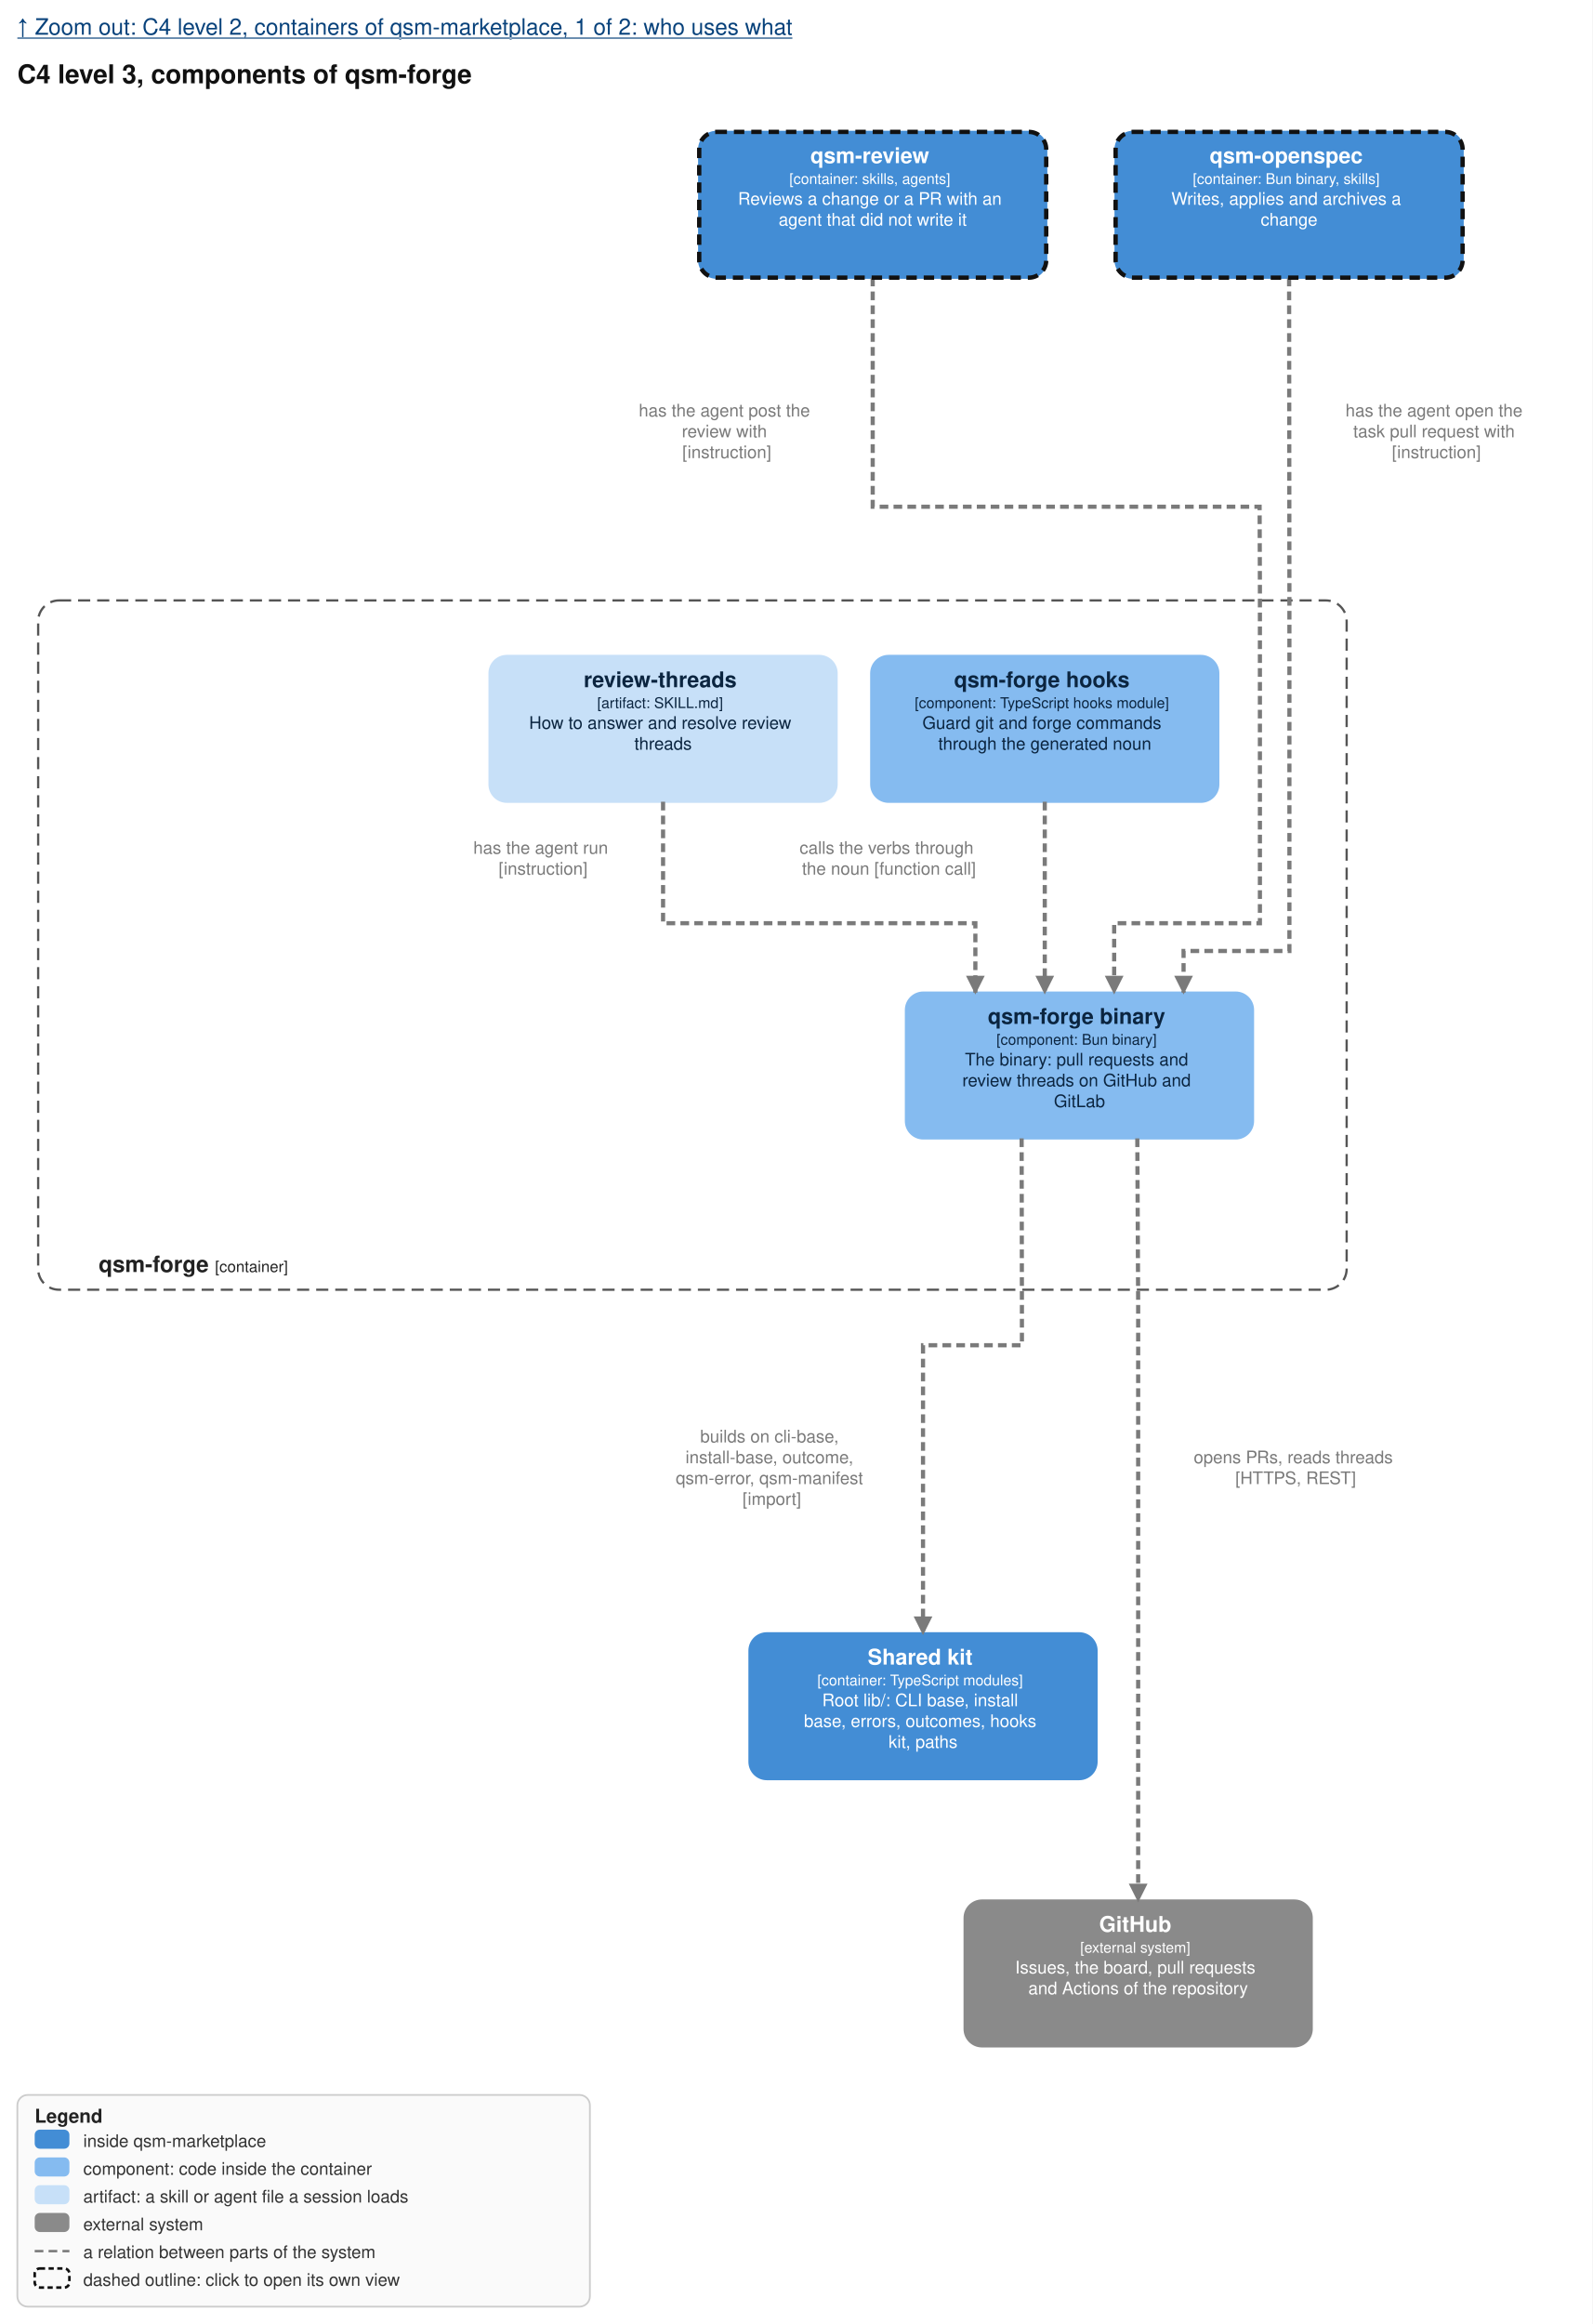
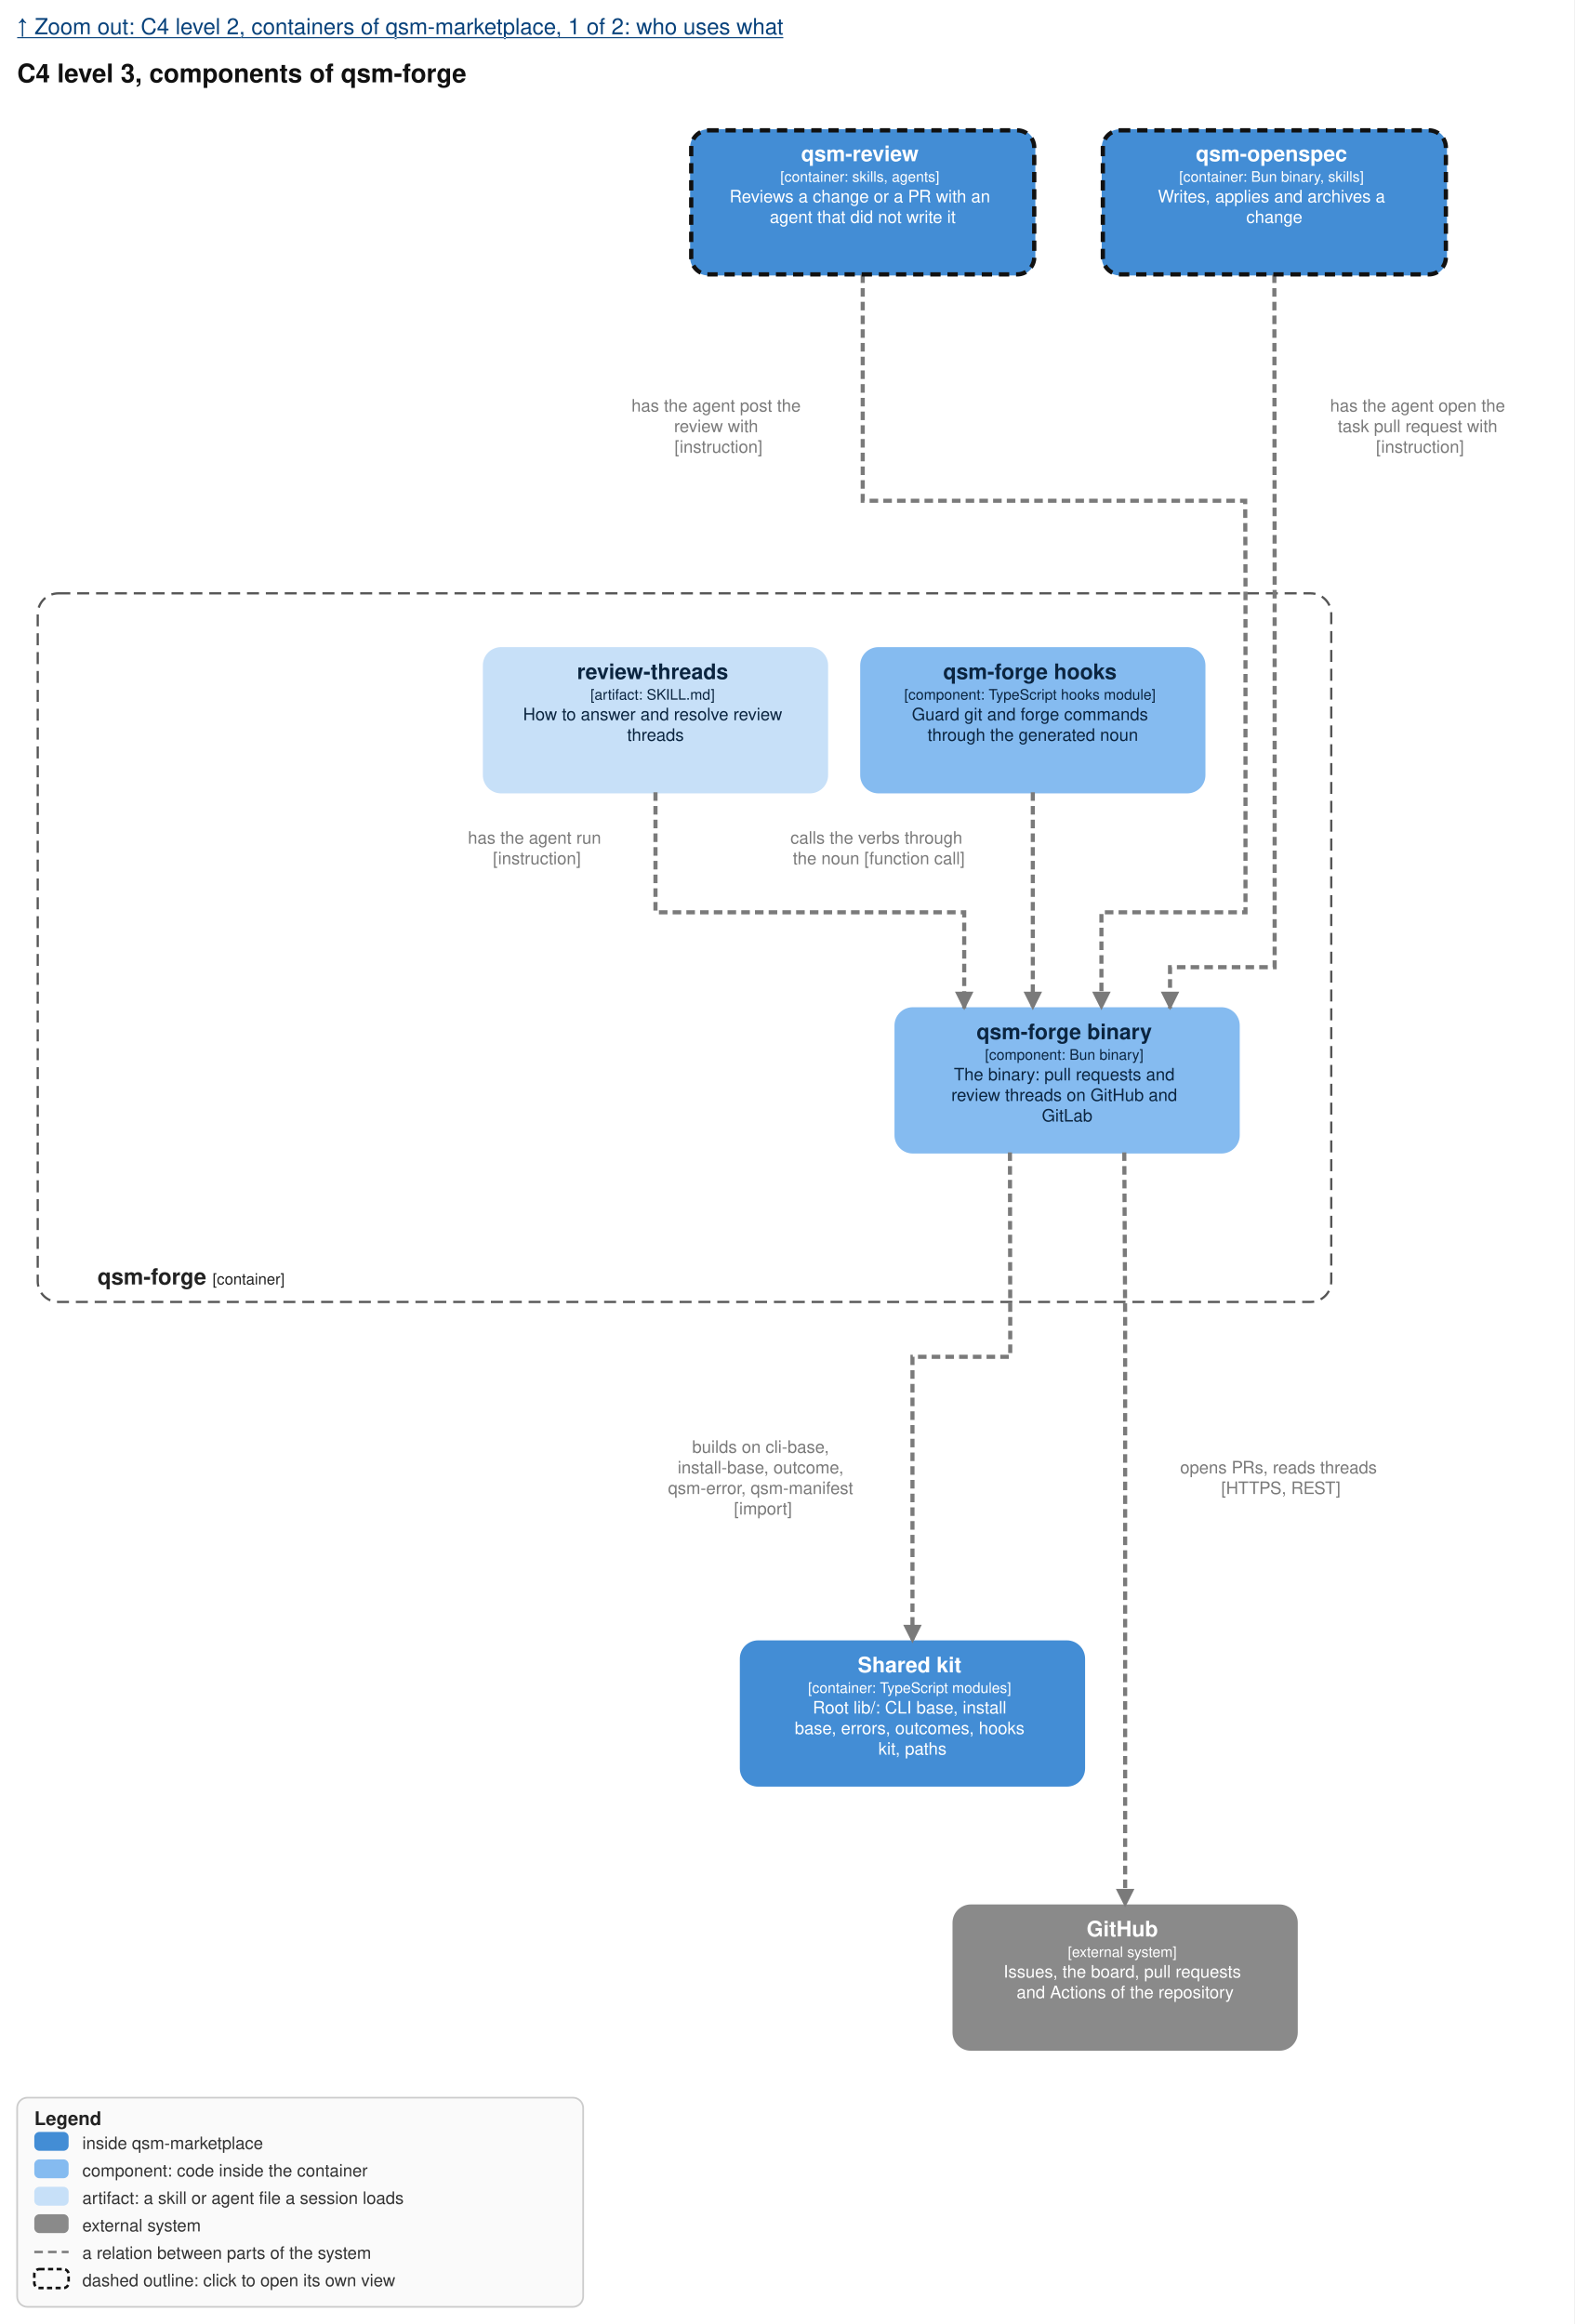
- <svg xmlns="http://www.w3.org/2000/svg" content="&lt;mxfile host=&quot;qsm-c4&quot;&gt;&lt;diagram name=&quot;components-forge&quot; id=&quot;components-forge&quot;&gt;&lt;mxGraphModel grid=&quot;1&quot; gridSize=&quot;10&quot; page=&quot;0&quot;&gt;&lt;root&gt;&lt;mxCell id=&quot;0&quot;/&gt;&lt;mxCell id=&quot;1&quot; parent=&quot;0&quot;/&gt;&lt;object id=&quot;c2&quot; label=&quot;&amp;lt;b&amp;gt;%c4Name%&amp;lt;/b&amp;gt;&amp;lt;div&amp;gt;[%c4Application%]&amp;lt;/div&amp;gt;&quot; placeholders=&quot;1&quot; c4Type=&quot;ContainerScopeBoundary&quot; c4Name=&quot;qsm-forge&quot; c4Application=&quot;Container&quot; c4Id=&quot;mp.forge&quot;&gt;&lt;mxCell style=&quot;rounded=1;fontSize=11;whiteSpace=wrap;html=1;dashed=1;arcSize=4;fillColor=none;strokeColor=#555555;fontColor=#222222;align=left;verticalAlign=bottom;spacing=10;dashPattern=8 4;metaEdit=1;connectable=0;&quot; vertex=&quot;1&quot; parent=&quot;1&quot;&gt;&lt;mxGeometry x=&quot;12&quot; y=&quot;282&quot; width=&quot;754.17&quot; height=&quot;397.2&quot; as=&quot;geometry&quot;/&gt;&lt;/mxCell&gt;&lt;/object&gt;&lt;object id=&quot;c3&quot; label=&quot;&amp;lt;b&amp;gt;%c4Name%&amp;lt;/b&amp;gt;&amp;lt;div&amp;gt;[%c4Type%%c4TechnologySep%%c4Technology%]&amp;lt;/div&amp;gt;&amp;lt;div style=&amp;quot;font-size:11px&amp;quot;&amp;gt;%c4Description%&amp;lt;/div&amp;gt;&quot; placeholders=&quot;1&quot; c4Type=&quot;Component&quot; c4Name=&quot;qsm-forge binary&quot; c4Technology=&quot;Bun binary&quot; c4TechnologySep=&quot;: &quot; c4Description=&quot;The binary: pull requests and review threads on GitHub and GitLab&quot; c4Id=&quot;mp.forge.tool&quot; c4Tags=&quot;&quot; c4Path=&quot;plugins/qsm-forge/scripts&quot;&gt;&lt;mxCell style=&quot;rounded=1;whiteSpace=wrap;html=1;arcSize=10;fillColor=#85bbf0;strokeColor=#85bbf0;fontColor=#0b2540;metaEdit=1;resizable=1;&quot; vertex=&quot;1&quot; parent=&quot;1&quot;&gt;&lt;mxGeometry x=&quot;512.17&quot; y=&quot;508&quot; width=&quot;200&quot; height=&quot;84&quot; as=&quot;geometry&quot;/&gt;&lt;/mxCell&gt;&lt;/object&gt;&lt;object id=&quot;c4&quot; label=&quot;&amp;lt;b&amp;gt;%c4Name%&amp;lt;/b&amp;gt;&amp;lt;div&amp;gt;[%c4Type%%c4TechnologySep%%c4Technology%]&amp;lt;/div&amp;gt;&amp;lt;div style=&amp;quot;font-size:11px&amp;quot;&amp;gt;%c4Description%&amp;lt;/div&amp;gt;&quot; placeholders=&quot;1&quot; c4Type=&quot;Component&quot; c4Name=&quot;qsm-forge hooks&quot; c4Technology=&quot;TypeScript hooks module&quot; c4TechnologySep=&quot;: &quot; c4Description=&quot;Guard git and forge commands through the generated noun&quot; c4Id=&quot;mp.forge.hooks&quot; c4Tags=&quot;&quot; c4Path=&quot;plugins/qsm-forge/hooks&quot;&gt;&lt;mxCell style=&quot;rounded=1;whiteSpace=wrap;html=1;arcSize=10;fillColor=#85bbf0;strokeColor=#85bbf0;fontColor=#0b2540;metaEdit=1;resizable=1;&quot; vertex=&quot;1&quot; parent=&quot;1&quot;&gt;&lt;mxGeometry x=&quot;492.17&quot; y=&quot;314&quot; width=&quot;200&quot; height=&quot;84&quot; as=&quot;geometry&quot;/&gt;&lt;/mxCell&gt;&lt;/object&gt;&lt;object id=&quot;c5&quot; label=&quot;&amp;lt;b&amp;gt;%c4Name%&amp;lt;/b&amp;gt;&amp;lt;div&amp;gt;[%c4Type%%c4TechnologySep%%c4Technology%]&amp;lt;/div&amp;gt;&amp;lt;div style=&amp;quot;font-size:11px&amp;quot;&amp;gt;%c4Description%&amp;lt;/div&amp;gt;&quot; placeholders=&quot;1&quot; c4Type=&quot;Component&quot; c4Name=&quot;review-threads&quot; c4Technology=&quot;SKILL.md&quot; c4TechnologySep=&quot;: &quot; c4Description=&quot;How to answer and resolve review threads&quot; c4Id=&quot;mp.forge.threads&quot; c4Tags=&quot;artifact&quot; c4Path=&quot;plugins/qsm-forge/skills/review-threads&quot;&gt;&lt;mxCell style=&quot;rounded=1;whiteSpace=wrap;html=1;arcSize=10;fillColor=#c7e0f8;strokeColor=#c7e0f8;fontColor=#0b2540;metaEdit=1;resizable=1;&quot; vertex=&quot;1&quot; parent=&quot;1&quot;&gt;&lt;mxGeometry x=&quot;272.17&quot; y=&quot;314&quot; width=&quot;200&quot; height=&quot;84&quot; as=&quot;geometry&quot;/&gt;&lt;/mxCell&gt;&lt;/object&gt;&lt;object id=&quot;c6&quot; label=&quot;&amp;lt;b&amp;gt;%c4Name%&amp;lt;/b&amp;gt;&amp;lt;div&amp;gt;[%c4Type%%c4TechnologySep%%c4Technology%]&amp;lt;/div&amp;gt;&amp;lt;div style=&amp;quot;font-size:11px&amp;quot;&amp;gt;%c4Description%&amp;lt;/div&amp;gt;&quot; placeholders=&quot;1&quot; c4Type=&quot;Container&quot; c4Name=&quot;qsm-review&quot; c4Technology=&quot;skills, agents&quot; c4TechnologySep=&quot;: &quot; c4Description=&quot;Reviews a change or a PR with an agent that did not write it&quot; c4Id=&quot;mp.review&quot; c4Tags=&quot;&quot; c4Path=&quot;plugins/qsm-review&quot; c4Group=&quot;Features&quot;&gt;&lt;mxCell style=&quot;rounded=1;whiteSpace=wrap;html=1;arcSize=10;fillColor=#438dd5;strokeColor=#438dd5;fontColor=#ffffff;metaEdit=1;resizable=1;&quot; vertex=&quot;1&quot; parent=&quot;1&quot;&gt;&lt;mxGeometry x=&quot;393&quot; y=&quot;12&quot; width=&quot;200&quot; height=&quot;84&quot; as=&quot;geometry&quot;/&gt;&lt;/mxCell&gt;&lt;/object&gt;&lt;object id=&quot;c7&quot; label=&quot;&amp;lt;b&amp;gt;%c4Name%&amp;lt;/b&amp;gt;&amp;lt;div&amp;gt;[%c4Type%%c4TechnologySep%%c4Technology%]&amp;lt;/div&amp;gt;&amp;lt;div style=&amp;quot;font-size:11px&amp;quot;&amp;gt;%c4Description%&amp;lt;/div&amp;gt;&quot; placeholders=&quot;1&quot; c4Type=&quot;Container&quot; c4Name=&quot;qsm-openspec&quot; c4Technology=&quot;Bun binary, skills&quot; c4TechnologySep=&quot;: &quot; c4Description=&quot;Writes, applies and archives a change&quot; c4Id=&quot;mp.spec&quot; c4Tags=&quot;&quot; c4Path=&quot;plugins/qsm-openspec&quot; c4Group=&quot;Features&quot;&gt;&lt;mxCell style=&quot;rounded=1;whiteSpace=wrap;html=1;arcSize=10;fillColor=#438dd5;strokeColor=#438dd5;fontColor=#ffffff;metaEdit=1;resizable=1;&quot; vertex=&quot;1&quot; parent=&quot;1&quot;&gt;&lt;mxGeometry x=&quot;633&quot; y=&quot;12&quot; width=&quot;200&quot; height=&quot;84&quot; as=&quot;geometry&quot;/&gt;&lt;/mxCell&gt;&lt;/object&gt;&lt;object id=&quot;c8&quot; label=&quot;&amp;lt;b&amp;gt;%c4Name%&amp;lt;/b&amp;gt;&amp;lt;div&amp;gt;[%c4Type%%c4TechnologySep%%c4Technology%]&amp;lt;/div&amp;gt;&amp;lt;div style=&amp;quot;font-size:11px&amp;quot;&amp;gt;%c4Description%&amp;lt;/div&amp;gt;&quot; placeholders=&quot;1&quot; c4Type=&quot;Container&quot; c4Name=&quot;Shared kit&quot; c4Technology=&quot;TypeScript modules&quot; c4TechnologySep=&quot;: &quot; c4Description=&quot;Root lib/: CLI base, install base, errors, outcomes, hooks kit, paths&quot; c4Id=&quot;mp.lib&quot; c4Tags=&quot;shared&quot; c4Path=&quot;lib&quot; c4Group=&quot;Core&quot;&gt;&lt;mxCell style=&quot;rounded=1;whiteSpace=wrap;html=1;arcSize=10;fillColor=#438dd5;strokeColor=#438dd5;fontColor=#ffffff;metaEdit=1;resizable=1;&quot; vertex=&quot;1&quot; parent=&quot;1&quot;&gt;&lt;mxGeometry x=&quot;422&quot; y=&quot;877.2&quot; width=&quot;200&quot; height=&quot;84&quot; as=&quot;geometry&quot;/&gt;&lt;/mxCell&gt;&lt;/object&gt;&lt;object id=&quot;c9&quot; label=&quot;&amp;lt;b&amp;gt;%c4Name%&amp;lt;/b&amp;gt;&amp;lt;div&amp;gt;[%c4Type%%c4TechnologySep%%c4Technology%]&amp;lt;/div&amp;gt;&amp;lt;div style=&amp;quot;font-size:11px&amp;quot;&amp;gt;%c4Description%&amp;lt;/div&amp;gt;&quot; placeholders=&quot;1&quot; c4Type=&quot;Software System&quot; c4Name=&quot;GitHub&quot; c4Technology=&quot;&quot; c4TechnologySep=&quot;&quot; c4Description=&quot;Issues, the board, pull requests and Actions of the repository&quot; c4Id=&quot;github&quot; c4Tags=&quot;external&quot;&gt;&lt;mxCell style=&quot;rounded=1;whiteSpace=wrap;html=1;arcSize=10;fillColor=#8a8a8a;strokeColor=#8a8a8a;fontColor=#ffffff;metaEdit=1;resizable=1;&quot; vertex=&quot;1&quot; parent=&quot;1&quot;&gt;&lt;mxGeometry x=&quot;546&quot; y=&quot;1031.2&quot; width=&quot;200&quot; height=&quot;84&quot; as=&quot;geometry&quot;/&gt;&lt;/mxCell&gt;&lt;/object&gt;&lt;object id=&quot;c10&quot; label=&quot;%c4Description%&quot; placeholders=&quot;1&quot; c4Type=&quot;Relationship&quot; c4Description=&quot;has the agent post the review with [instruction]&quot;&gt;&lt;mxCell style=&quot;edgeStyle=orthogonalEdgeStyle;rounded=1;endArrow=blockThin;endFill=1;html=1;fontSize=10;strokeColor=#7a7a7a;fontColor=#7a7a7a;strokeWidth=2.4;dashed=1;metaEdit=1;&quot; edge=&quot;1&quot; parent=&quot;1&quot; source=&quot;c6&quot; target=&quot;c3&quot;&gt;&lt;mxGeometry relative=&quot;1&quot; as=&quot;geometry&quot;&gt;&lt;Array as=&quot;points&quot;&gt;&lt;mxPoint x=&quot;493&quot; y=&quot;228&quot;/&gt;&lt;mxPoint x=&quot;716&quot; y=&quot;228&quot;/&gt;&lt;mxPoint x=&quot;716.17&quot; y=&quot;274&quot;/&gt;&lt;mxPoint x=&quot;716.17&quot; y=&quot;468&quot;/&gt;&lt;mxPoint x=&quot;632.17&quot; y=&quot;468&quot;/&gt;&lt;/Array&gt;&lt;/mxGeometry&gt;&lt;/mxCell&gt;&lt;/object&gt;&lt;object id=&quot;c11&quot; label=&quot;%c4Description%&quot; placeholders=&quot;1&quot; c4Type=&quot;Relationship&quot; c4Description=&quot;has the agent open the task pull request with [instruction]&quot;&gt;&lt;mxCell style=&quot;edgeStyle=orthogonalEdgeStyle;rounded=1;endArrow=blockThin;endFill=1;html=1;fontSize=10;strokeColor=#7a7a7a;fontColor=#7a7a7a;strokeWidth=2.4;dashed=1;metaEdit=1;&quot; edge=&quot;1&quot; parent=&quot;1&quot; source=&quot;c7&quot; target=&quot;c3&quot;&gt;&lt;mxGeometry relative=&quot;1&quot; as=&quot;geometry&quot;&gt;&lt;Array as=&quot;points&quot;&gt;&lt;mxPoint x=&quot;733.17&quot; y=&quot;274&quot;/&gt;&lt;mxPoint x=&quot;733.17&quot; y=&quot;484&quot;/&gt;&lt;mxPoint x=&quot;672.17&quot; y=&quot;484&quot;/&gt;&lt;/Array&gt;&lt;/mxGeometry&gt;&lt;/mxCell&gt;&lt;/object&gt;&lt;object id=&quot;c12&quot; label=&quot;%c4Description%&quot; placeholders=&quot;1&quot; c4Type=&quot;Relationship&quot; c4Description=&quot;builds on cli-base, install-base, outcome, qsm-error, qsm-manifest [import]&quot;&gt;&lt;mxCell style=&quot;edgeStyle=orthogonalEdgeStyle;rounded=1;endArrow=blockThin;endFill=1;html=1;fontSize=10;strokeColor=#7a7a7a;fontColor=#7a7a7a;strokeWidth=2.4;dashed=1;metaEdit=1;&quot; edge=&quot;1&quot; parent=&quot;1&quot; source=&quot;c3&quot; target=&quot;c8&quot;&gt;&lt;mxGeometry relative=&quot;1&quot; as=&quot;geometry&quot;&gt;&lt;Array as=&quot;points&quot;&gt;&lt;mxPoint x=&quot;579&quot; y=&quot;687.2&quot;/&gt;&lt;mxPoint x=&quot;579&quot; y=&quot;711.2&quot;/&gt;&lt;mxPoint x=&quot;522&quot; y=&quot;711.2&quot;/&gt;&lt;/Array&gt;&lt;/mxGeometry&gt;&lt;/mxCell&gt;&lt;/object&gt;&lt;object id=&quot;c13&quot; label=&quot;%c4Description%&quot; placeholders=&quot;1&quot; c4Type=&quot;Relationship&quot; c4Description=&quot;calls the verbs through the noun [function call]&quot;&gt;&lt;mxCell style=&quot;edgeStyle=orthogonalEdgeStyle;rounded=1;endArrow=blockThin;endFill=1;html=1;fontSize=10;strokeColor=#7a7a7a;fontColor=#7a7a7a;strokeWidth=2.4;dashed=1;metaEdit=1;&quot; edge=&quot;1&quot; parent=&quot;1&quot; source=&quot;c4&quot; target=&quot;c3&quot;&gt;&lt;mxGeometry relative=&quot;1&quot; as=&quot;geometry&quot;&gt;&lt;Array as=&quot;points&quot;&gt;&lt;/Array&gt;&lt;/mxGeometry&gt;&lt;/mxCell&gt;&lt;/object&gt;&lt;object id=&quot;c14&quot; label=&quot;%c4Description%&quot; placeholders=&quot;1&quot; c4Type=&quot;Relationship&quot; c4Description=&quot;has the agent run [instruction]&quot;&gt;&lt;mxCell style=&quot;edgeStyle=orthogonalEdgeStyle;rounded=1;endArrow=blockThin;endFill=1;html=1;fontSize=10;strokeColor=#7a7a7a;fontColor=#7a7a7a;strokeWidth=2.4;dashed=1;metaEdit=1;&quot; edge=&quot;1&quot; parent=&quot;1&quot; source=&quot;c5&quot; target=&quot;c3&quot;&gt;&lt;mxGeometry relative=&quot;1&quot; as=&quot;geometry&quot;&gt;&lt;Array as=&quot;points&quot;&gt;&lt;mxPoint x=&quot;372.17&quot; y=&quot;468&quot;/&gt;&lt;mxPoint x=&quot;552.17&quot; y=&quot;468&quot;/&gt;&lt;/Array&gt;&lt;/mxGeometry&gt;&lt;/mxCell&gt;&lt;/object&gt;&lt;object id=&quot;c15&quot; label=&quot;%c4Description%&quot; placeholders=&quot;1&quot; c4Type=&quot;Relationship&quot; c4Description=&quot;opens PRs, reads threads [HTTPS, REST]&quot;&gt;&lt;mxCell style=&quot;edgeStyle=orthogonalEdgeStyle;rounded=1;endArrow=blockThin;endFill=1;html=1;fontSize=10;strokeColor=#7a7a7a;fontColor=#7a7a7a;strokeWidth=2.4;dashed=1;metaEdit=1;&quot; edge=&quot;1&quot; parent=&quot;1&quot; source=&quot;c3&quot; target=&quot;c9&quot;&gt;&lt;mxGeometry relative=&quot;1&quot; as=&quot;geometry&quot;&gt;&lt;Array as=&quot;points&quot;&gt;&lt;mxPoint x=&quot;646&quot; y=&quot;687.2&quot;/&gt;&lt;/Array&gt;&lt;/mxGeometry&gt;&lt;/mxCell&gt;&lt;/object&gt;&lt;/root&gt;&lt;/mxGraphModel&gt;&lt;/diagram&gt;&lt;/mxfile&gt;" width="917.8" height="1339.2" viewBox="-10 -64 917.8 1339.2" font-family="Helvetica, Arial, sans-serif">
+ <svg xmlns="http://www.w3.org/2000/svg" content="&lt;mxfile host=&quot;qsm-c4&quot;&gt;&lt;diagram name=&quot;components-forge&quot; id=&quot;components-forge&quot;&gt;&lt;mxGraphModel grid=&quot;1&quot; gridSize=&quot;10&quot; page=&quot;0&quot;&gt;&lt;root&gt;&lt;mxCell id=&quot;0&quot;/&gt;&lt;mxCell id=&quot;1&quot; parent=&quot;0&quot;/&gt;&lt;object id=&quot;c2&quot; label=&quot;&amp;lt;b&amp;gt;%c4Name%&amp;lt;/b&amp;gt;&amp;lt;div&amp;gt;[%c4Application%]&amp;lt;/div&amp;gt;&quot; placeholders=&quot;1&quot; c4Type=&quot;ContainerScopeBoundary&quot; c4Name=&quot;qsm-forge&quot; c4Application=&quot;Container&quot; c4Id=&quot;mp.forge&quot;&gt;&lt;mxCell style=&quot;rounded=1;fontSize=11;whiteSpace=wrap;html=1;dashed=1;arcSize=4;fillColor=none;strokeColor=#555555;fontColor=#222222;align=left;verticalAlign=bottom;spacing=10;dashPattern=8 4;metaEdit=1;connectable=0;&quot; vertex=&quot;1&quot; parent=&quot;1&quot;&gt;&lt;mxGeometry x=&quot;12&quot; y=&quot;282&quot; width=&quot;754.17&quot; height=&quot;413.2&quot; as=&quot;geometry&quot;/&gt;&lt;/mxCell&gt;&lt;/object&gt;&lt;object id=&quot;c3&quot; label=&quot;&amp;lt;b&amp;gt;%c4Name%&amp;lt;/b&amp;gt;&amp;lt;div&amp;gt;[%c4Type%%c4TechnologySep%%c4Technology%]&amp;lt;/div&amp;gt;&amp;lt;div style=&amp;quot;font-size:11px&amp;quot;&amp;gt;%c4Description%&amp;lt;/div&amp;gt;&quot; placeholders=&quot;1&quot; c4Type=&quot;Component&quot; c4Name=&quot;qsm-forge binary&quot; c4Technology=&quot;Bun binary&quot; c4TechnologySep=&quot;: &quot; c4Description=&quot;The binary: pull requests and review threads on GitHub and GitLab&quot; c4Id=&quot;mp.forge.tool&quot; c4Tags=&quot;&quot; c4Path=&quot;plugins/qsm-forge/scripts&quot;&gt;&lt;mxCell style=&quot;rounded=1;whiteSpace=wrap;html=1;arcSize=10;fillColor=#85bbf0;strokeColor=#85bbf0;fontColor=#0b2540;metaEdit=1;resizable=1;&quot; vertex=&quot;1&quot; parent=&quot;1&quot;&gt;&lt;mxGeometry x=&quot;512.17&quot; y=&quot;524&quot; width=&quot;200&quot; height=&quot;84&quot; as=&quot;geometry&quot;/&gt;&lt;/mxCell&gt;&lt;/object&gt;&lt;object id=&quot;c4&quot; label=&quot;&amp;lt;b&amp;gt;%c4Name%&amp;lt;/b&amp;gt;&amp;lt;div&amp;gt;[%c4Type%%c4TechnologySep%%c4Technology%]&amp;lt;/div&amp;gt;&amp;lt;div style=&amp;quot;font-size:11px&amp;quot;&amp;gt;%c4Description%&amp;lt;/div&amp;gt;&quot; placeholders=&quot;1&quot; c4Type=&quot;Component&quot; c4Name=&quot;qsm-forge hooks&quot; c4Technology=&quot;TypeScript hooks module&quot; c4TechnologySep=&quot;: &quot; c4Description=&quot;Guard git and forge commands through the generated noun&quot; c4Id=&quot;mp.forge.hooks&quot; c4Tags=&quot;&quot; c4Path=&quot;plugins/qsm-forge/hooks&quot;&gt;&lt;mxCell style=&quot;rounded=1;whiteSpace=wrap;html=1;arcSize=10;fillColor=#85bbf0;strokeColor=#85bbf0;fontColor=#0b2540;metaEdit=1;resizable=1;&quot; vertex=&quot;1&quot; parent=&quot;1&quot;&gt;&lt;mxGeometry x=&quot;492.17&quot; y=&quot;314&quot; width=&quot;200&quot; height=&quot;84&quot; as=&quot;geometry&quot;/&gt;&lt;/mxCell&gt;&lt;/object&gt;&lt;object id=&quot;c5&quot; label=&quot;&amp;lt;b&amp;gt;%c4Name%&amp;lt;/b&amp;gt;&amp;lt;div&amp;gt;[%c4Type%%c4TechnologySep%%c4Technology%]&amp;lt;/div&amp;gt;&amp;lt;div style=&amp;quot;font-size:11px&amp;quot;&amp;gt;%c4Description%&amp;lt;/div&amp;gt;&quot; placeholders=&quot;1&quot; c4Type=&quot;Component&quot; c4Name=&quot;review-threads&quot; c4Technology=&quot;SKILL.md&quot; c4TechnologySep=&quot;: &quot; c4Description=&quot;How to answer and resolve review threads&quot; c4Id=&quot;mp.forge.threads&quot; c4Tags=&quot;artifact&quot; c4Path=&quot;plugins/qsm-forge/skills/review-threads&quot;&gt;&lt;mxCell style=&quot;rounded=1;whiteSpace=wrap;html=1;arcSize=10;fillColor=#c7e0f8;strokeColor=#c7e0f8;fontColor=#0b2540;metaEdit=1;resizable=1;&quot; vertex=&quot;1&quot; parent=&quot;1&quot;&gt;&lt;mxGeometry x=&quot;272.17&quot; y=&quot;314&quot; width=&quot;200&quot; height=&quot;84&quot; as=&quot;geometry&quot;/&gt;&lt;/mxCell&gt;&lt;/object&gt;&lt;object id=&quot;c6&quot; label=&quot;&amp;lt;b&amp;gt;%c4Name%&amp;lt;/b&amp;gt;&amp;lt;div&amp;gt;[%c4Type%%c4TechnologySep%%c4Technology%]&amp;lt;/div&amp;gt;&amp;lt;div style=&amp;quot;font-size:11px&amp;quot;&amp;gt;%c4Description%&amp;lt;/div&amp;gt;&quot; placeholders=&quot;1&quot; c4Type=&quot;Container&quot; c4Name=&quot;qsm-review&quot; c4Technology=&quot;skills, agents&quot; c4TechnologySep=&quot;: &quot; c4Description=&quot;Reviews a change or a PR with an agent that did not write it&quot; c4Id=&quot;mp.review&quot; c4Tags=&quot;&quot; c4Path=&quot;plugins/qsm-review&quot; c4Group=&quot;Features&quot;&gt;&lt;mxCell style=&quot;rounded=1;whiteSpace=wrap;html=1;arcSize=10;fillColor=#438dd5;strokeColor=#438dd5;fontColor=#ffffff;metaEdit=1;resizable=1;&quot; vertex=&quot;1&quot; parent=&quot;1&quot;&gt;&lt;mxGeometry x=&quot;393&quot; y=&quot;12&quot; width=&quot;200&quot; height=&quot;84&quot; as=&quot;geometry&quot;/&gt;&lt;/mxCell&gt;&lt;/object&gt;&lt;object id=&quot;c7&quot; label=&quot;&amp;lt;b&amp;gt;%c4Name%&amp;lt;/b&amp;gt;&amp;lt;div&amp;gt;[%c4Type%%c4TechnologySep%%c4Technology%]&amp;lt;/div&amp;gt;&amp;lt;div style=&amp;quot;font-size:11px&amp;quot;&amp;gt;%c4Description%&amp;lt;/div&amp;gt;&quot; placeholders=&quot;1&quot; c4Type=&quot;Container&quot; c4Name=&quot;qsm-openspec&quot; c4Technology=&quot;Bun binary, skills&quot; c4TechnologySep=&quot;: &quot; c4Description=&quot;Writes, applies and archives a change&quot; c4Id=&quot;mp.spec&quot; c4Tags=&quot;&quot; c4Path=&quot;plugins/qsm-openspec&quot; c4Group=&quot;Features&quot;&gt;&lt;mxCell style=&quot;rounded=1;whiteSpace=wrap;html=1;arcSize=10;fillColor=#438dd5;strokeColor=#438dd5;fontColor=#ffffff;metaEdit=1;resizable=1;&quot; vertex=&quot;1&quot; parent=&quot;1&quot;&gt;&lt;mxGeometry x=&quot;633&quot; y=&quot;12&quot; width=&quot;200&quot; height=&quot;84&quot; as=&quot;geometry&quot;/&gt;&lt;/mxCell&gt;&lt;/object&gt;&lt;object id=&quot;c8&quot; label=&quot;&amp;lt;b&amp;gt;%c4Name%&amp;lt;/b&amp;gt;&amp;lt;div&amp;gt;[%c4Type%%c4TechnologySep%%c4Technology%]&amp;lt;/div&amp;gt;&amp;lt;div style=&amp;quot;font-size:11px&amp;quot;&amp;gt;%c4Description%&amp;lt;/div&amp;gt;&quot; placeholders=&quot;1&quot; c4Type=&quot;Container&quot; c4Name=&quot;Shared kit&quot; c4Technology=&quot;TypeScript modules&quot; c4TechnologySep=&quot;: &quot; c4Description=&quot;Root lib/: CLI base, install base, errors, outcomes, hooks kit, paths&quot; c4Id=&quot;mp.lib&quot; c4Tags=&quot;shared&quot; c4Path=&quot;lib&quot; c4Group=&quot;Core&quot;&gt;&lt;mxCell style=&quot;rounded=1;whiteSpace=wrap;html=1;arcSize=10;fillColor=#438dd5;strokeColor=#438dd5;fontColor=#ffffff;metaEdit=1;resizable=1;&quot; vertex=&quot;1&quot; parent=&quot;1&quot;&gt;&lt;mxGeometry x=&quot;422&quot; y=&quot;893.2&quot; width=&quot;200&quot; height=&quot;84&quot; as=&quot;geometry&quot;/&gt;&lt;/mxCell&gt;&lt;/object&gt;&lt;object id=&quot;c9&quot; label=&quot;&amp;lt;b&amp;gt;%c4Name%&amp;lt;/b&amp;gt;&amp;lt;div&amp;gt;[%c4Type%%c4TechnologySep%%c4Technology%]&amp;lt;/div&amp;gt;&amp;lt;div style=&amp;quot;font-size:11px&amp;quot;&amp;gt;%c4Description%&amp;lt;/div&amp;gt;&quot; placeholders=&quot;1&quot; c4Type=&quot;Software System&quot; c4Name=&quot;GitHub&quot; c4Technology=&quot;&quot; c4TechnologySep=&quot;&quot; c4Description=&quot;Issues, the board, pull requests and Actions of the repository&quot; c4Id=&quot;github&quot; c4Tags=&quot;external&quot;&gt;&lt;mxCell style=&quot;rounded=1;whiteSpace=wrap;html=1;arcSize=10;fillColor=#8a8a8a;strokeColor=#8a8a8a;fontColor=#ffffff;metaEdit=1;resizable=1;&quot; vertex=&quot;1&quot; parent=&quot;1&quot;&gt;&lt;mxGeometry x=&quot;546&quot; y=&quot;1047.2&quot; width=&quot;200&quot; height=&quot;84&quot; as=&quot;geometry&quot;/&gt;&lt;/mxCell&gt;&lt;/object&gt;&lt;object id=&quot;c10&quot; label=&quot;%c4Description%&quot; placeholders=&quot;1&quot; c4Type=&quot;Relationship&quot; c4Description=&quot;has the agent post the review with [instruction]&quot;&gt;&lt;mxCell style=&quot;edgeStyle=orthogonalEdgeStyle;rounded=1;endArrow=blockThin;endFill=1;html=1;fontSize=10;strokeColor=#7a7a7a;fontColor=#7a7a7a;strokeWidth=2.4;dashed=1;metaEdit=1;&quot; edge=&quot;1&quot; parent=&quot;1&quot; source=&quot;c6&quot; target=&quot;c3&quot;&gt;&lt;mxGeometry relative=&quot;1&quot; as=&quot;geometry&quot;&gt;&lt;Array as=&quot;points&quot;&gt;&lt;mxPoint x=&quot;493&quot; y=&quot;228&quot;/&gt;&lt;mxPoint x=&quot;716&quot; y=&quot;228&quot;/&gt;&lt;mxPoint x=&quot;716.17&quot; y=&quot;274&quot;/&gt;&lt;mxPoint x=&quot;716.17&quot; y=&quot;468&quot;/&gt;&lt;mxPoint x=&quot;632.17&quot; y=&quot;468&quot;/&gt;&lt;/Array&gt;&lt;/mxGeometry&gt;&lt;/mxCell&gt;&lt;/object&gt;&lt;object id=&quot;c11&quot; label=&quot;%c4Description%&quot; placeholders=&quot;1&quot; c4Type=&quot;Relationship&quot; c4Description=&quot;has the agent open the task pull request with [instruction]&quot;&gt;&lt;mxCell style=&quot;edgeStyle=orthogonalEdgeStyle;rounded=1;endArrow=blockThin;endFill=1;html=1;fontSize=10;strokeColor=#7a7a7a;fontColor=#7a7a7a;strokeWidth=2.4;dashed=1;metaEdit=1;&quot; edge=&quot;1&quot; parent=&quot;1&quot; source=&quot;c7&quot; target=&quot;c3&quot;&gt;&lt;mxGeometry relative=&quot;1&quot; as=&quot;geometry&quot;&gt;&lt;Array as=&quot;points&quot;&gt;&lt;mxPoint x=&quot;733.17&quot; y=&quot;274&quot;/&gt;&lt;mxPoint x=&quot;733.17&quot; y=&quot;500&quot;/&gt;&lt;mxPoint x=&quot;672.17&quot; y=&quot;500&quot;/&gt;&lt;/Array&gt;&lt;/mxGeometry&gt;&lt;/mxCell&gt;&lt;/object&gt;&lt;object id=&quot;c12&quot; label=&quot;%c4Description%&quot; placeholders=&quot;1&quot; c4Type=&quot;Relationship&quot; c4Description=&quot;builds on cli-base, install-base, outcome, qsm-error, qsm-manifest [import]&quot;&gt;&lt;mxCell style=&quot;edgeStyle=orthogonalEdgeStyle;rounded=1;endArrow=blockThin;endFill=1;html=1;fontSize=10;strokeColor=#7a7a7a;fontColor=#7a7a7a;strokeWidth=2.4;dashed=1;metaEdit=1;&quot; edge=&quot;1&quot; parent=&quot;1&quot; source=&quot;c3&quot; target=&quot;c8&quot;&gt;&lt;mxGeometry relative=&quot;1&quot; as=&quot;geometry&quot;&gt;&lt;Array as=&quot;points&quot;&gt;&lt;mxPoint x=&quot;579&quot; y=&quot;703.2&quot;/&gt;&lt;mxPoint x=&quot;579&quot; y=&quot;727.2&quot;/&gt;&lt;mxPoint x=&quot;522&quot; y=&quot;727.2&quot;/&gt;&lt;/Array&gt;&lt;/mxGeometry&gt;&lt;/mxCell&gt;&lt;/object&gt;&lt;object id=&quot;c13&quot; label=&quot;%c4Description%&quot; placeholders=&quot;1&quot; c4Type=&quot;Relationship&quot; c4Description=&quot;calls the verbs through the noun [function call]&quot;&gt;&lt;mxCell style=&quot;edgeStyle=orthogonalEdgeStyle;rounded=1;endArrow=blockThin;endFill=1;html=1;fontSize=10;strokeColor=#7a7a7a;fontColor=#7a7a7a;strokeWidth=2.4;dashed=1;metaEdit=1;&quot; edge=&quot;1&quot; parent=&quot;1&quot; source=&quot;c4&quot; target=&quot;c3&quot;&gt;&lt;mxGeometry relative=&quot;1&quot; as=&quot;geometry&quot;&gt;&lt;Array as=&quot;points&quot;&gt;&lt;/Array&gt;&lt;/mxGeometry&gt;&lt;/mxCell&gt;&lt;/object&gt;&lt;object id=&quot;c14&quot; label=&quot;%c4Description%&quot; placeholders=&quot;1&quot; c4Type=&quot;Relationship&quot; c4Description=&quot;has the agent run [instruction]&quot;&gt;&lt;mxCell style=&quot;edgeStyle=orthogonalEdgeStyle;rounded=1;endArrow=blockThin;endFill=1;html=1;fontSize=10;strokeColor=#7a7a7a;fontColor=#7a7a7a;strokeWidth=2.4;dashed=1;metaEdit=1;&quot; edge=&quot;1&quot; parent=&quot;1&quot; source=&quot;c5&quot; target=&quot;c3&quot;&gt;&lt;mxGeometry relative=&quot;1&quot; as=&quot;geometry&quot;&gt;&lt;Array as=&quot;points&quot;&gt;&lt;mxPoint x=&quot;372.17&quot; y=&quot;468&quot;/&gt;&lt;mxPoint x=&quot;552.17&quot; y=&quot;468&quot;/&gt;&lt;/Array&gt;&lt;/mxGeometry&gt;&lt;/mxCell&gt;&lt;/object&gt;&lt;object id=&quot;c15&quot; label=&quot;%c4Description%&quot; placeholders=&quot;1&quot; c4Type=&quot;Relationship&quot; c4Description=&quot;opens PRs, reads threads [HTTPS, REST]&quot;&gt;&lt;mxCell style=&quot;edgeStyle=orthogonalEdgeStyle;rounded=1;endArrow=blockThin;endFill=1;html=1;fontSize=10;strokeColor=#7a7a7a;fontColor=#7a7a7a;strokeWidth=2.4;dashed=1;metaEdit=1;&quot; edge=&quot;1&quot; parent=&quot;1&quot; source=&quot;c3&quot; target=&quot;c9&quot;&gt;&lt;mxGeometry relative=&quot;1&quot; as=&quot;geometry&quot;&gt;&lt;Array as=&quot;points&quot;&gt;&lt;mxPoint x=&quot;646&quot; y=&quot;703.2&quot;/&gt;&lt;/Array&gt;&lt;/mxGeometry&gt;&lt;/mxCell&gt;&lt;/object&gt;&lt;/root&gt;&lt;/mxGraphModel&gt;&lt;/diagram&gt;&lt;/mxfile&gt;" width="917.8" height="1355.2" viewBox="-10 -64 917.8 1355.2" font-family="Helvetica, Arial, sans-serif">
  <defs>
    <marker id="a08427b" viewBox="0 0 10 10" refX="9" refY="5" markerWidth="4.5" markerHeight="4.5" orient="auto">
      <path d="M0,0L10,5L0,10z" fill="#08427b" />
    </marker>
    <marker id="a6b4fbb" viewBox="0 0 10 10" refX="9" refY="5" markerWidth="4.5" markerHeight="4.5" orient="auto">
      <path d="M0,0L10,5L0,10z" fill="#6b4fbb" />
    </marker>
    <marker id="ac2410c" viewBox="0 0 10 10" refX="9" refY="5" markerWidth="4.5" markerHeight="4.5" orient="auto">
      <path d="M0,0L10,5L0,10z" fill="#c2410c" />
    </marker>
    <marker id="a15803d" viewBox="0 0 10 10" refX="9" refY="5" markerWidth="4.5" markerHeight="4.5" orient="auto">
      <path d="M0,0L10,5L0,10z" fill="#15803d" />
    </marker>
    <marker id="a0f766e" viewBox="0 0 10 10" refX="9" refY="5" markerWidth="4.5" markerHeight="4.5" orient="auto">
      <path d="M0,0L10,5L0,10z" fill="#0f766e" />
    </marker>
    <marker id="ab91c1c" viewBox="0 0 10 10" refX="9" refY="5" markerWidth="4.5" markerHeight="4.5" orient="auto">
      <path d="M0,0L10,5L0,10z" fill="#b91c1c" />
    </marker>
    <marker id="a7a7a7a" viewBox="0 0 10 10" refX="9" refY="5" markerWidth="4.5" markerHeight="4.5" orient="auto">
      <path d="M0,0L10,5L0,10z" fill="#7a7a7a" />
    </marker>
  </defs>
-   <rect x="-10" y="-64" width="917.8" height="1339.2" fill="#ffffff" />
+   <rect x="-10" y="-64" width="917.8" height="1355.2" fill="#ffffff" />
  <text x="0" y="-16" font-size="15" font-weight="bold" fill="#111111">C4 level 3, components of qsm-forge</text>
-   <rect x="12" y="282" width="754.17" height="397.2" rx="12" fill="none" stroke="#555555" stroke-width="1.3" stroke-dasharray="7 4" />
-   <rect x="512.17" y="508" width="200" height="84" rx="10" fill="#85bbf0" stroke="#85bbf0" stroke-width="1.3" />
-   <text x="612.17" y="526" text-anchor="middle" fill="#0b2540">
+   <rect x="12" y="282" width="754.17" height="413.2" rx="12" fill="none" stroke="#555555" stroke-width="1.3" stroke-dasharray="7 4" />
+   <rect x="512.17" y="524" width="200" height="84" rx="10" fill="#85bbf0" stroke="#85bbf0" stroke-width="1.3" />
+   <text x="612.17" y="542" text-anchor="middle" fill="#0b2540">
    <tspan font-size="12.5" font-weight="bold">qsm-forge binary</tspan>
    <tspan x="612.17" dy="12" font-size="8.5">[component: Bun binary]</tspan>
    <tspan x="612.17" dy="12" font-size="10">The binary: pull requests and</tspan>
    <tspan x="612.17" dy="12" font-size="10">review threads on GitHub and</tspan>
    <tspan x="612.17" dy="12" font-size="10">GitLab</tspan>
  </text>
  <rect x="492.17" y="314" width="200" height="84" rx="10" fill="#85bbf0" stroke="#85bbf0" stroke-width="1.3" />
  <text x="592.17" y="332" text-anchor="middle" fill="#0b2540">
    <tspan font-size="12.5" font-weight="bold">qsm-forge hooks</tspan>
    <tspan x="592.17" dy="12" font-size="8.5">[component: TypeScript hooks module]</tspan>
    <tspan x="592.17" dy="12" font-size="10">Guard git and forge commands</tspan>
    <tspan x="592.17" dy="12" font-size="10">through the generated noun</tspan>
  </text>
  <rect x="272.17" y="314" width="200" height="84" rx="10" fill="#c7e0f8" stroke="#c7e0f8" stroke-width="1.3" />
  <text x="372.17" y="332" text-anchor="middle" fill="#0b2540">
    <tspan font-size="12.5" font-weight="bold">review-threads</tspan>
    <tspan x="372.17" dy="12" font-size="8.5">[artifact: SKILL.md]</tspan>
    <tspan x="372.17" dy="12" font-size="10">How to answer and resolve review</tspan>
    <tspan x="372.17" dy="12" font-size="10">threads</tspan>
  </text>
  <rect x="393" y="12" width="200" height="84" rx="10" fill="#438dd5" stroke="#438dd5" stroke-width="1.3" />
  <text x="493" y="30" text-anchor="middle" fill="#ffffff">
    <tspan font-size="12.5" font-weight="bold">qsm-review</tspan>
    <tspan x="493" dy="12" font-size="8.5">[container: skills, agents]</tspan>
    <tspan x="493" dy="12" font-size="10">Reviews a change or a PR with an</tspan>
    <tspan x="493" dy="12" font-size="10">agent that did not write it</tspan>
  </text>
  <rect x="633" y="12" width="200" height="84" rx="10" fill="#438dd5" stroke="#438dd5" stroke-width="1.3" />
  <text x="733" y="30" text-anchor="middle" fill="#ffffff">
    <tspan font-size="12.5" font-weight="bold">qsm-openspec</tspan>
    <tspan x="733" dy="12" font-size="8.5">[container: Bun binary, skills]</tspan>
    <tspan x="733" dy="12" font-size="10">Writes, applies and archives a</tspan>
    <tspan x="733" dy="12" font-size="10">change</tspan>
  </text>
-   <rect x="422" y="877.2" width="200" height="84" rx="10" fill="#438dd5" stroke="#438dd5" stroke-width="1.3" />
-   <text x="522" y="895.2" text-anchor="middle" fill="#ffffff">
+   <rect x="422" y="893.2" width="200" height="84" rx="10" fill="#438dd5" stroke="#438dd5" stroke-width="1.3" />
+   <text x="522" y="911.2" text-anchor="middle" fill="#ffffff">
    <tspan font-size="12.5" font-weight="bold">Shared kit</tspan>
    <tspan x="522" dy="12" font-size="8.5">[container: TypeScript modules]</tspan>
    <tspan x="522" dy="12" font-size="10">Root lib/: CLI base, install</tspan>
    <tspan x="522" dy="12" font-size="10">base, errors, outcomes, hooks</tspan>
    <tspan x="522" dy="12" font-size="10">kit, paths</tspan>
  </text>
-   <rect x="546" y="1031.2" width="200" height="84" rx="10" fill="#8a8a8a" stroke="#8a8a8a" stroke-width="1.3" />
-   <text x="646" y="1049.2" text-anchor="middle" fill="#ffffff">
+   <rect x="546" y="1047.2" width="200" height="84" rx="10" fill="#8a8a8a" stroke="#8a8a8a" stroke-width="1.3" />
+   <text x="646" y="1065.2" text-anchor="middle" fill="#ffffff">
    <tspan font-size="12.5" font-weight="bold">GitHub</tspan>
    <tspan x="646" dy="12" font-size="8.5">[external system]</tspan>
    <tspan x="646" dy="12" font-size="10">Issues, the board, pull requests</tspan>
    <tspan x="646" dy="12" font-size="10">and Actions of the repository</tspan>
  </text>
-   <polyline points="493,96 493,228 716,228 716.17,274 716.17,468 632.17,468 632.17,508" fill="none" stroke="#7a7a7a" stroke-width="2.4" stroke-dasharray="5 3" marker-end="url(#a7a7a7a)" />
-   <polyline points="733,96 733.17,274 733.17,484 672.17,484 672.17,508" fill="none" stroke="#7a7a7a" stroke-width="2.4" stroke-dasharray="5 3" marker-end="url(#a7a7a7a)" />
-   <polyline points="578.837,592 579,687.2 579,711.2 522,711.2 522,877.2" fill="none" stroke="#7a7a7a" stroke-width="2.4" stroke-dasharray="5 3" marker-end="url(#a7a7a7a)" />
-   <polyline points="592.17,398 592.17,508" fill="none" stroke="#7a7a7a" stroke-width="2.4" stroke-dasharray="5 3" marker-end="url(#a7a7a7a)" />
-   <polyline points="372.17,398 372.17,468 552.17,468 552.17,508" fill="none" stroke="#7a7a7a" stroke-width="2.4" stroke-dasharray="5 3" marker-end="url(#a7a7a7a)" />
-   <polyline points="645.503,592 646,687.2 646,1031.2" fill="none" stroke="#7a7a7a" stroke-width="2.4" stroke-dasharray="5 3" marker-end="url(#a7a7a7a)" />
-   <rect x="17" y="656" width="168.87" height="18.2" fill="#ffffff" />
-   <text x="101.435" y="669" font-size="13" font-weight="bold" fill="#222222" text-anchor="middle">qsm-forge <tspan font-size="9" font-weight="normal">[container]</tspan>
+   <polyline points="493,96 493,228 716,228 716.17,274 716.17,468 632.17,468 632.17,524" fill="none" stroke="#7a7a7a" stroke-width="2.4" stroke-dasharray="5 3" marker-end="url(#a7a7a7a)" />
+   <polyline points="733,96 733.17,274 733.17,500 672.17,500 672.17,524" fill="none" stroke="#7a7a7a" stroke-width="2.4" stroke-dasharray="5 3" marker-end="url(#a7a7a7a)" />
+   <polyline points="578.837,608 579,703.2 579,727.2 522,727.2 522,893.2" fill="none" stroke="#7a7a7a" stroke-width="2.4" stroke-dasharray="5 3" marker-end="url(#a7a7a7a)" />
+   <polyline points="592.17,398 592.17,524" fill="none" stroke="#7a7a7a" stroke-width="2.4" stroke-dasharray="5 3" marker-end="url(#a7a7a7a)" />
+   <polyline points="372.17,398 372.17,468 552.17,468 552.17,524" fill="none" stroke="#7a7a7a" stroke-width="2.4" stroke-dasharray="5 3" marker-end="url(#a7a7a7a)" />
+   <polyline points="645.503,608 646,703.2 646,1047.2" fill="none" stroke="#7a7a7a" stroke-width="2.4" stroke-dasharray="5 3" marker-end="url(#a7a7a7a)" />
+   <rect x="17" y="672" width="168.87" height="18.2" fill="#ffffff" />
+   <text x="101.435" y="685" font-size="13" font-weight="bold" fill="#222222" text-anchor="middle">qsm-forge <tspan font-size="9" font-weight="normal">[container]</tspan>
  </text>
  <rect x="341" y="166" width="135.8" height="38" rx="2" fill="#ffffff" />
  <text x="408.9" y="176" font-size="10" fill="#7a7a7a" text-anchor="middle">
    <tspan x="408.9" dy="0">has the agent post the</tspan>
    <tspan x="408.9" dy="12">review with</tspan>
    <tspan x="408.9" dy="12">[instruction]</tspan>
  </text>
  <rect x="750" y="166" width="135.8" height="38" rx="2" fill="#ffffff" />
  <text x="817.9" y="176" font-size="10" fill="#7a7a7a" text-anchor="middle">
    <tspan x="817.9" dy="0">has the agent open the</tspan>
    <tspan x="817.9" dy="12">task pull request with</tspan>
    <tspan x="817.9" dy="12">[instruction]</tspan>
  </text>
-   <rect x="364" y="757.2" width="141.7" height="50" rx="2" fill="#ffffff" />
-   <text x="434.85" y="767.2" font-size="10" fill="#7a7a7a" text-anchor="middle">
+   <rect x="364" y="773.2" width="141.7" height="50" rx="2" fill="#ffffff" />
+   <text x="434.85" y="783.2" font-size="10" fill="#7a7a7a" text-anchor="middle">
    <tspan x="434.85" dy="0">builds on cli-base,</tspan>
    <tspan x="434.85" dy="12">install-base, outcome,</tspan>
    <tspan x="434.85" dy="12">qsm-error, qsm-manifest</tspan>
    <tspan x="434.85" dy="12">[import]</tspan>
  </text>
  <rect x="428.57" y="418" width="147.6" height="26" rx="2" fill="#ffffff" />
  <text x="502.37" y="428" font-size="10" fill="#7a7a7a" text-anchor="middle">
    <tspan x="502.37" dy="0">calls the verbs through</tspan>
    <tspan x="502.37" dy="12">the noun [function call]</tspan>
  </text>
  <rect x="249.87" y="418" width="106.3" height="26" rx="2" fill="#ffffff" />
  <text x="303.02" y="428" font-size="10" fill="#7a7a7a" text-anchor="middle">
    <tspan x="303.02" dy="0">has the agent run</tspan>
    <tspan x="303.02" dy="12">[instruction]</tspan>
  </text>
-   <rect x="663" y="769.2" width="147.6" height="26" rx="2" fill="#ffffff" />
-   <text x="736.8" y="779.2" font-size="10" fill="#7a7a7a" text-anchor="middle">
+   <rect x="663" y="785.2" width="147.6" height="26" rx="2" fill="#ffffff" />
+   <text x="736.8" y="795.2" font-size="10" fill="#7a7a7a" text-anchor="middle">
    <tspan x="736.8" dy="0">opens PRs, reads threads</tspan>
    <tspan x="736.8" dy="12">[HTTPS, REST]</tspan>
  </text>
-   <rect x="0" y="1143.2" width="330" height="122" rx="6" fill="#fafafa" stroke="#cccccc" />
-   <text x="10" y="1159.2" font-size="11" font-weight="bold" fill="#222222">Legend</text>
-   <rect x="10" y="1163.2" width="20" height="11" rx="3" fill="#438dd5" />
-   <text x="38" y="1173.2" font-size="10" fill="#333333">inside qsm-marketplace</text>
-   <rect x="10" y="1179.2" width="20" height="11" rx="3" fill="#85bbf0" />
-   <text x="38" y="1189.2" font-size="10" fill="#333333">component: code inside the container</text>
-   <rect x="10" y="1195.2" width="20" height="11" rx="3" fill="#c7e0f8" />
-   <text x="38" y="1205.2" font-size="10" fill="#333333">artifact: a skill or agent file a session loads</text>
-   <rect x="10" y="1211.2" width="20" height="11" rx="3" fill="#8a8a8a" />
-   <text x="38" y="1221.2" font-size="10" fill="#333333">external system</text>
-   <line x1="10" y1="1233.2" x2="30" y2="1233.2" stroke="#7a7a7a" stroke-width="1.4" stroke-dasharray="5 3" />
-   <text x="38" y="1237.2" font-size="10" fill="#333333">a relation between parts of the system</text>
-   <rect x="10" y="1243.2" width="20" height="11" rx="3" fill="none" stroke="#111111" stroke-width="1.5" stroke-dasharray="3 2" />
-   <text x="38" y="1253.2" font-size="10" fill="#333333">dashed outline: click to open its own view</text>
+   <rect x="0" y="1159.2" width="330" height="122" rx="6" fill="#fafafa" stroke="#cccccc" />
+   <text x="10" y="1175.2" font-size="11" font-weight="bold" fill="#222222">Legend</text>
+   <rect x="10" y="1179.2" width="20" height="11" rx="3" fill="#438dd5" />
+   <text x="38" y="1189.2" font-size="10" fill="#333333">inside qsm-marketplace</text>
+   <rect x="10" y="1195.2" width="20" height="11" rx="3" fill="#85bbf0" />
+   <text x="38" y="1205.2" font-size="10" fill="#333333">component: code inside the container</text>
+   <rect x="10" y="1211.2" width="20" height="11" rx="3" fill="#c7e0f8" />
+   <text x="38" y="1221.2" font-size="10" fill="#333333">artifact: a skill or agent file a session loads</text>
+   <rect x="10" y="1227.2" width="20" height="11" rx="3" fill="#8a8a8a" />
+   <text x="38" y="1237.2" font-size="10" fill="#333333">external system</text>
+   <line x1="10" y1="1249.2" x2="30" y2="1249.2" stroke="#7a7a7a" stroke-width="1.4" stroke-dasharray="5 3" />
+   <text x="38" y="1253.2" font-size="10" fill="#333333">a relation between parts of the system</text>
+   <rect x="10" y="1259.2" width="20" height="11" rx="3" fill="none" stroke="#111111" stroke-width="1.5" stroke-dasharray="3 2" />
+   <text x="38" y="1269.2" font-size="10" fill="#333333">dashed outline: click to open its own view</text>
  <g class="zoom-links">
    <a href="marketplace.components-review.drawio.svg">
      <rect x="393" y="12" width="200" height="84" rx="10" fill="#ffffff" fill-opacity="0" stroke="#111111" stroke-width="2.5" stroke-dasharray="6 4" style="cursor: pointer" />
    </a>
    <a href="marketplace.components-spec.drawio.svg">
      <rect x="633" y="12" width="200" height="84" rx="10" fill="#ffffff" fill-opacity="0" stroke="#111111" stroke-width="2.5" stroke-dasharray="6 4" style="cursor: pointer" />
    </a>
    <a href="marketplace.containers-uses.drawio.svg">
      <text x="0" y="-44" font-size="13" fill="#08427b" text-decoration="underline">↑ Zoom out: C4 level 2, containers of qsm-marketplace, 1 of 2: who uses what</text>
    </a>
  </g>
</svg>
